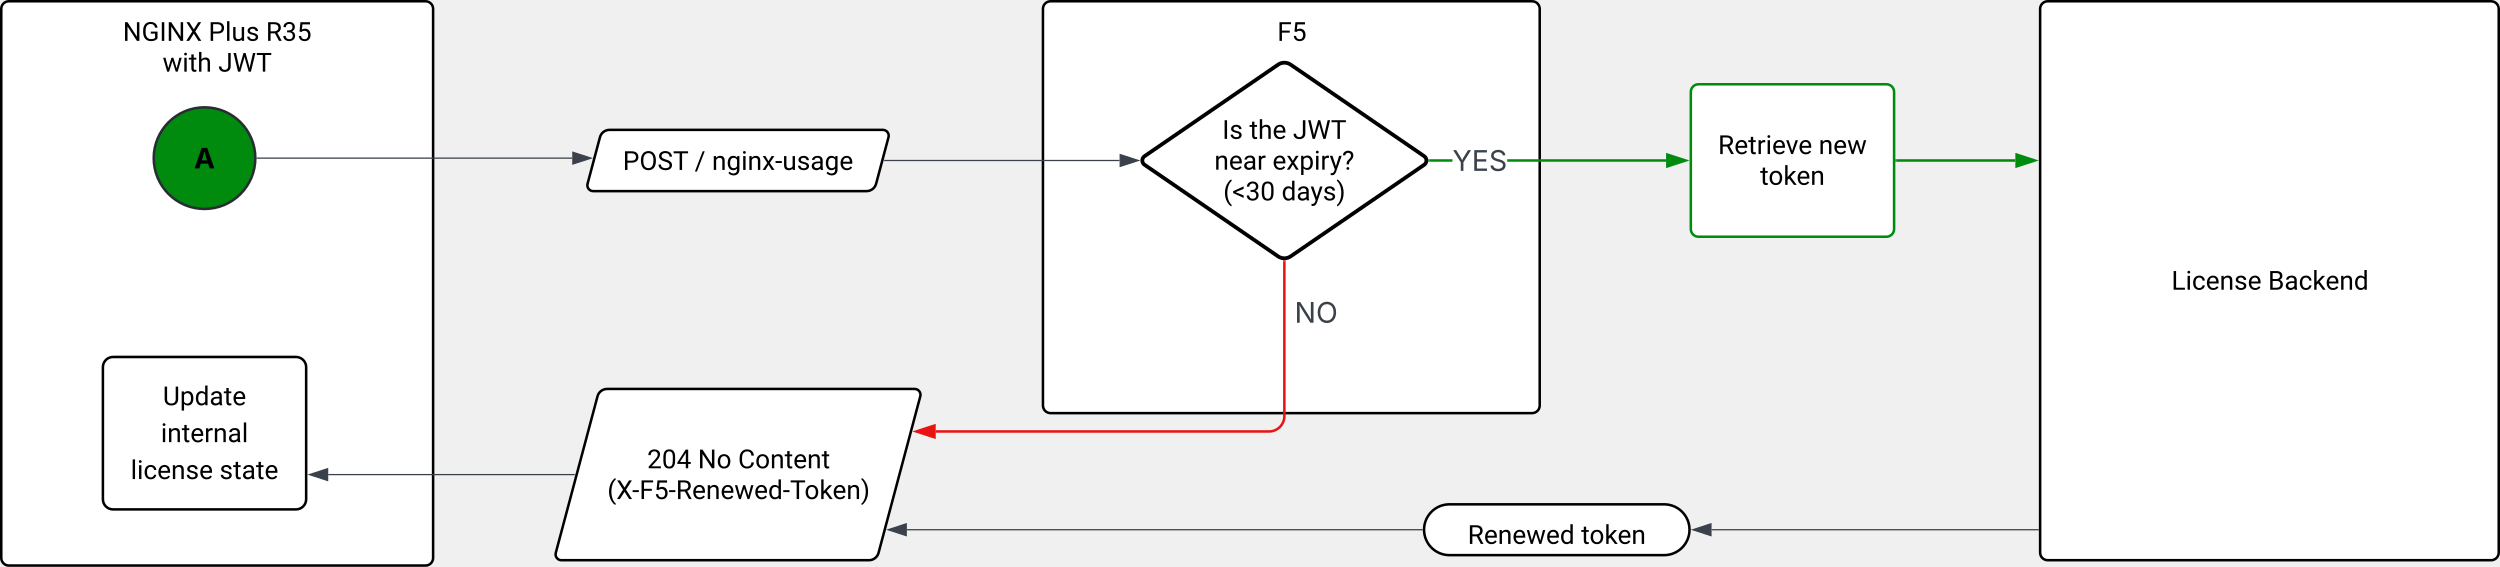
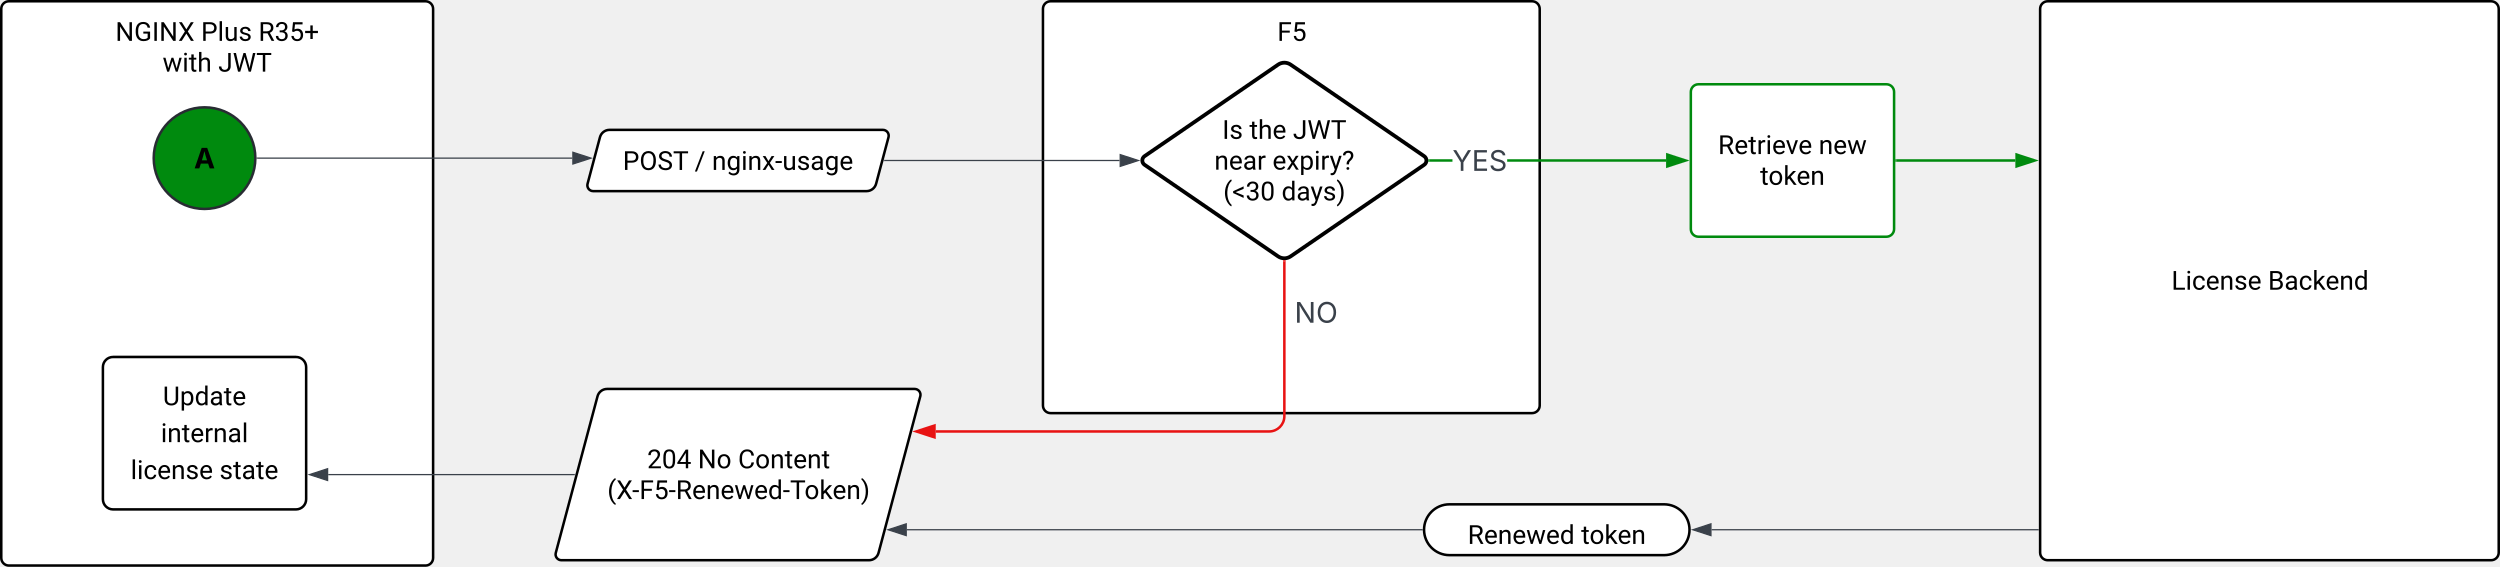
<svg xmlns="http://www.w3.org/2000/svg" xmlns:ns1="lucid" xmlns:xlink="http://www.w3.org/1999/xlink" viewBox="0 0 1967.97 446.19">
  <g transform="translate(-179 -819)" ns1:page-tab-id="0_0">
    <path d="M180 826a6 6 0 0 1 6-6h327.94a6 6 0 0 1 6 6v432.2a6 6 0 0 1-6 6H186a6 6 0 0 1-6-6z" stroke="#000" stroke-width="2" fill="#fff" />
-     <use xlink:href="#a" transform="matrix(1,0,0,1,192,832) translate(83.71908 19.17318)" />
-     <use xlink:href="#b" transform="matrix(1,0,0,1,192,832) translate(151.1279 19.17318)" />
-     <use xlink:href="#c" transform="matrix(1,0,0,1,192,832) translate(196.3464 19.17318)" />
+     <use xlink:href="#a" transform="matrix(1,0,0,1,192,832) translate(77.86117 19.17318)" />
+     <use xlink:href="#b" transform="matrix(1,0,0,1,192,832) translate(145.27 19.17318)" />
+     <use xlink:href="#c" transform="matrix(1,0,0,1,192,832) translate(190.4884 19.17318)" />
    <use xlink:href="#d" transform="matrix(1,0,0,1,192,832) translate(114.9966 43.39193)" />
    <use xlink:href="#e" transform="matrix(1,0,0,1,192,832) translate(158.7922 43.39193)" />
    <path d="M1000 826a6 6 0 0 1 6-6h379.04a6 6 0 0 1 6 6v312.2a6 6 0 0 1-6 6H1006a6 6 0 0 1-6-6z" stroke="#000" stroke-width="2" fill="#fff" />
    <use xlink:href="#f" transform="matrix(1,0,0,1,1012,832) translate(172.486 19.17318)" />
    <path d="M1185.1 869.88a8.75 8.75 0 0 1 9.88 0l105.1 72.06a4.12 4.12 0 0 1 0 6.8l-105.1 72.06a8.75 8.75 0 0 1-9.9 0L1080 948.73a4.12 4.12 0 0 1 0-6.8z" stroke="#000" stroke-width="3" fill="#fff" />
    <use xlink:href="#g" transform="matrix(1,0,0,1,1080.05,871.4833) translate(61.09831 56.84505)" />
    <use xlink:href="#h" transform="matrix(1,0,0,1,1080.05,871.4833) translate(82.49154 56.84505)" />
    <use xlink:href="#i" transform="matrix(1,0,0,1,1080.05,871.4833) translate(116.6904 56.84505)" />
    <use xlink:href="#j" transform="matrix(1,0,0,1,1080.05,871.4833) translate(54.89225 81.0638)" />
    <use xlink:href="#k" transform="matrix(1,0,0,1,1080.05,871.4833) translate(100.5951 81.0638)" />
    <use xlink:href="#l" transform="matrix(1,0,0,1,1080.05,871.4833) translate(61.87028 105.2826)" />
    <use xlink:href="#m" transform="matrix(1,0,0,1,1080.05,871.4833) translate(107.7648 105.2826)" />
    <path d="M1510 891.34a6 6 0 0 1 6-6h148a6 6 0 0 1 6 6v108a6 6 0 0 1-6 6h-148a6 6 0 0 1-6-6z" stroke="#008a0e" stroke-width="2" fill="#fff" />
    <use xlink:href="#n" transform="matrix(1,0,0,1,1515,890.3377) translate(16.46126 49.95443)" />
    <use xlink:href="#o" transform="matrix(1,0,0,1,1515,890.3377) translate(95.65658 49.95443)" />
    <use xlink:href="#p" transform="matrix(1,0,0,1,1515,890.3377) translate(49.51986 74.17318)" />
    <path d="M1784.96 826a6 6 0 0 1 6-6h349a6 6 0 0 1 6 6v428a6 6 0 0 1-6 6h-349a6 6 0 0 1-6-6z" stroke="#000" stroke-width="2" fill="#fff" />
    <use xlink:href="#q" transform="matrix(1,0,0,1,1796.958,832) translate(91.38395 215.0638)" />
    <use xlink:href="#r" transform="matrix(1,0,0,1,1796.958,832) translate(167.4106 215.0638)" />
    <path d="M1488.96 1216c11.04 0 20 8.94 20 20 0 11.03-8.96 20-20 20H1320c-11.05 0-20-8.97-20-20 0-11.06 8.95-20 20-20z" stroke="#000" stroke-width="2" fill="#fff" />
    <use xlink:href="#s" transform="matrix(1,0,0,1,1312,1227.986) translate(22.38167 19.17318)" />
    <use xlink:href="#t" transform="matrix(1,0,0,1,1312,1227.986) translate(111.658 19.17318)" />
    <path d="M651.28 927.03a7.8 7.8 0 0 1 7.55-5.8h215.14a4.6 4.6 0 0 1 4.45 5.8l-9.76 36.62a7.8 7.8 0 0 1-7.55 5.8H645.98a4.6 4.6 0 0 1-4.46-5.8z" stroke="#000" stroke-width="2" fill="#fff" />
    <use xlink:href="#u" transform="matrix(1,0,0,1,651.9683,933.2283) translate(17.31087 19.5638)" />
    <use xlink:href="#v" transform="matrix(1,0,0,1,651.9683,933.2283) translate(73.86165 19.5638)" />
    <use xlink:href="#w" transform="matrix(1,0,0,1,651.9683,933.2283) translate(87.49479 19.5638)" />
    <path d="M649.36 1130.98a7.8 7.8 0 0 1 7.54-5.8H899a4.6 4.6 0 0 1 4.44 5.8l-32.86 123.22a7.8 7.8 0 0 1-7.55 5.8H620.95a4.6 4.6 0 0 1-4.45-5.8z" stroke="#000" stroke-width="2" fill="#fff" />
    <use xlink:href="#x" transform="matrix(1,0,0,1,626.9518,1137.181) translate(61.4694 50.45443)" />
    <use xlink:href="#y" transform="matrix(1,0,0,1,626.9518,1137.181) translate(101.4001 50.45443)" />
    <use xlink:href="#z" transform="matrix(1,0,0,1,626.9518,1137.181) translate(133.0358 50.45443)" />
    <use xlink:href="#A" transform="matrix(1,0,0,1,626.9518,1137.181) translate(30.11117 74.67318)" />
    <path d="M875.07 945.34h185.25" stroke="#3a414a" fill="none" />
    <path d="M875.1 945.8h-.65l.25-.94h.4z" stroke="#3a414a" stroke-width=".05" fill="#3a414a" />
    <path d="M1075.1 945.34l-14.28 4.63v-9.27z" stroke="#3a414a" fill="#3a414a" />
    <path d="M1322.32 946.3h-17.96v-1.94h17.96zm168.18 0h-125.05v-1.94h125.05z" stroke="#008a0e" stroke-width=".05" fill="#008a0e" />
    <path d="M1304.4 946.3h-1.13l.1-.96-.1-.98h1.12z" fill="#008a0e" />
    <path stroke="#008a0e" stroke-width=".05" fill="#008a0e" />
    <path d="M1505.76 945.34l-14.26 4.63v-9.27z" fill="#008a0e" />
    <path d="M1508.92 945.34l-18.4 5.98v-11.96zm-16.45 3.3l10.14-3.3-10.13-3.3z" stroke="#008a0e" stroke-width=".05" fill="#008a0e" />
    <use xlink:href="#B" transform="matrix(1,0,0,1,1322.323,931.7593) translate(0.005 21.74306)" />
    <path d="M1672 945.34h93.46" stroke="#008a0e" stroke-width="2" fill="none" />
    <path d="M1672.03 946.3H1671v-1.94h1.03z" stroke="#008a0e" stroke-width=".05" fill="#008a0e" />
    <path d="M1780.72 945.34l-14.26 4.63v-9.27z" stroke="#008a0e" stroke-width="2" fill="#008a0e" />
    <path d="M1783.46 1236h-257.12" stroke="#3a414a" fill="none" />
    <path d="M1783.96 1236.46h-.5v-.95h.5z" stroke="#3a414a" stroke-width=".05" fill="#3a414a" />
    <path d="M1511.58 1236l14.26-4.65v9.27z" stroke="#3a414a" fill="#3a414a" />
    <path d="M1298.5 1236H892.86" stroke="#3a414a" fill="none" />
    <path d="M1299 1235.94l.02.52h-.53v-.95h.55z" stroke="#3a414a" stroke-width=".05" fill="#3a414a" />
    <path d="M878.1 1236l14.26-4.65v9.27z" stroke="#3a414a" fill="#3a414a" />
    <path d="M1190.03 1024.84v121.8a12 12 0 0 1-12 12H915.6" stroke="#e81313" stroke-width="2" fill="none" />
    <path d="M1190.03 1023.84l.98-.06v1.08h-1.94v-1.08z" stroke="#e81313" stroke-width=".05" fill="#e81313" />
    <path d="M900.34 1158.63l14.26-4.64v9.27z" stroke="#e81313" stroke-width="2" fill="#e81313" />
    <g>
      <use xlink:href="#C" transform="matrix(1,0,0,1,1198.033,1051.321) translate(0.005 21.74306)" />
    </g>
    <path d="M631.4 1192.6H437.37" stroke="#3a414a" fill="none" />
    <path d="M631.77 1193.07h-.4v-.95h.65z" stroke="#3a414a" stroke-width=".05" fill="#3a414a" />
    <path d="M422.62 1192.6l14.26-4.64v9.27z" stroke="#3a414a" fill="#3a414a" />
    <path d="M381.5 943.48H629.47" stroke="#3a414a" fill="none" />
    <path d="M381.5 943.95h-.53l.03-.46-.02-.5h.53z" stroke="#3a414a" stroke-width=".05" fill="#3a414a" />
    <path d="M644.24 943.48l-14.27 4.63v-9.26z" stroke="#3a414a" fill="#3a414a" />
    <path d="M260 1108a8 8 0 0 1 8-8h144a8 8 0 0 1 8 8v104a8 8 0 0 1-8 8H268a8 8 0 0 1-8-8z" stroke="#000" stroke-width="2" fill="#fff" />
    <g>
      <use xlink:href="#D" transform="matrix(1,0,0,1,272,1112) translate(35.20378 26.0013)" />
      <use xlink:href="#E" transform="matrix(1,0,0,1,272,1112) translate(33.61442 55.0638)" />
      <use xlink:href="#F" transform="matrix(1,0,0,1,272,1112) translate(9.864909 84.1263)" />
      <use xlink:href="#G" transform="matrix(1,0,0,1,272,1112) translate(79.78646 84.1263)" />
    </g>
    <path d="M380 943.48c0 22.1-17.9 40-40 40s-40-17.9-40-40 17.9-40 40-40 40 17.9 40 40z" stroke="#282c33" stroke-width="2" fill="#008a0e" />
    <g>
      <use xlink:href="#H" transform="matrix(1,0,0,1,305,908.4785) translate(26.70464 43.08377)" />
    </g>
    <defs>
      <path d="M1288 0h-193L362-1122V0H169v-1456h193l735 1127v-1127h191V0" id="I" />
      <path d="M730-137c145 0 253-29 323-105v-327H716v-156h528v534C1148-51 964 20 729 20c-394 0-598-279-607-678v-127c-5-410 194-690 585-691 310-1 499 171 537 447h-192c-36-193-151-289-344-289-285 0-393 220-393 528v119c-5 296 140 534 415 534" id="J" />
      <path d="M375 0H183v-1456h192V0" id="K" />
      <path d="M644-898l349-558h226L759-734 1230 0h-228L644-568 284 0H57l472-734-461-722h225" id="L" />
      <g id="a">
        <use transform="matrix(0.01009115,0,0,0.01009115,0,0)" xlink:href="#I" />
        <use transform="matrix(0.01009115,0,0,0.01009115,14.73307,0)" xlink:href="#J" />
        <use transform="matrix(0.01009115,0,0,0.01009115,28.81022,0)" xlink:href="#K" />
        <use transform="matrix(0.01009115,0,0,0.01009115,34.43099,0)" xlink:href="#I" />
        <use transform="matrix(0.01009115,0,0,0.01009115,49.33561,0)" xlink:href="#L" />
      </g>
      <path d="M1216-1011c-1 297-202 441-512 441H361V0H169v-1456h537c297-6 510 164 510 445zm-192 2c1-178-126-288-307-289H361v571h345c196 1 318-92 318-282" id="M" />
      <path d="M341 0H156v-1536h185V0" id="N" />
      <path d="M491 20c-241-1-355-148-355-398v-704h185v699c0 164 67 246 200 246 141 0 235-53 282-158v-787h185V0H812l-4-107C736-22 630 20 491 20" id="O" />
      <path d="M538-131c121 0 232-49 232-156 0-50-20-88-56-117-73-60-334-92-420-143-92-55-162-110-162-238 0-190 192-317 400-317 223 0 414 129 413 338H759c0-108-110-186-227-186-119 0-215 53-215 159 0 45 18 78 53 101 76 52 331 90 416 139 98 57 169 115 169 251C955-92 760 20 538 20c-176 0-314-68-386-174-38-55-57-115-57-179h185c6 129 116 202 258 202" id="P" />
      <g id="b">
        <use transform="matrix(0.01009115,0,0,0.01009115,0,0)" xlink:href="#M" />
        <use transform="matrix(0.01009115,0,0,0.01009115,13.03776,0)" xlink:href="#N" />
        <use transform="matrix(0.01009115,0,0,0.01009115,18.05306,0)" xlink:href="#O" />
        <use transform="matrix(0.01009115,0,0,0.01009115,29.44596,0)" xlink:href="#P" />
      </g>
      <path d="M1161-1018c0 201-122 330-278 388l342 618V0h-206L703-589H361V0H168v-1456h482c310-2 511 139 511 438zm-193 0c0-187-120-280-313-280H361v552h295c179 3 313-101 312-272" id="Q" />
      <path d="M832-402c-1-179-119-264-303-265H390v-151h139c164 0 281-91 281-250 0-171-85-256-255-256-154 0-265 99-263 250H107c-4-235 205-402 448-402 266 0 444 150 440 412-2 148-109 272-229 317 147 45 249 158 251 341 3 262-197 426-461 426C299 20 91-135 94-384h186c-2 156 116 253 276 253 176 0 277-96 276-271" id="R" />
      <path d="M884-462c0-185-111-323-291-323-113 0-183 39-239 93l-148-38 74-726h746v171H437l-44 397c71-42 152-63 243-63 273-2 433 205 433 487 0 293-170 484-461 484-260 0-436-159-454-403h175c20 156 111 252 279 252 182 0 276-140 276-331" id="S" />
+       <path d="M670-781h406v175H670v460H484v-460H78v-175h406v-425h186v425" id="T" />
      <g id="c">
        <use transform="matrix(0.01009115,0,0,0.01009115,0,0)" xlink:href="#Q" />
        <use transform="matrix(0.01009115,0,0,0.01009115,12.72493,0)" xlink:href="#R" />
        <use transform="matrix(0.01009115,0,0,0.01009115,24.32975,0)" xlink:href="#S" />
-       </g>
-       <path d="M1098-255l208-827h185L1176 0h-150L763-820 507 0H357L43-1082h184l213 810 252-810h149" id="T" />
-       <path d="M341 0H156v-1082h185V0zm-91-1264c-68 0-108-42-109-105 0-62 41-107 109-107s110 44 110 107-42 105-110 105" id="U" />
-       <path d="M456 20C285 20 205-92 206-268v-671H9v-143h197v-262h185v262h202v143H391v671c-9 125 92 149 207 118V0c-49 13-96 20-142 20" id="V" />
-       <path d="M589-945c-131 0-219 81-264 174V0H140v-1536h185v585c82-101 189-151 320-151 229 0 346 129 346 387V0H806v-716c-2-153-65-229-217-229" id="W" />
+         <use transform="matrix(0.01009115,0,0,0.01009115,35.93457,0)" xlink:href="#T" />
+       </g>
+       <path d="M1098-255l208-827h185L1176 0h-150L763-820 507 0H357L43-1082h184l213 810 252-810h149" id="U" />
+       <path d="M341 0H156v-1082h185V0zm-91-1264c-68 0-108-42-109-105 0-62 41-107 109-107s110 44 110 107-42 105-110 105" id="V" />
+       <path d="M456 20C285 20 205-92 206-268v-671H9v-143h197v-262h185v262h202v143H391v671c-9 125 92 149 207 118V0c-49 13-96 20-142 20" id="W" />
+       <path d="M589-945c-131 0-219 81-264 174V0H140v-1536h185v585c82-101 189-151 320-151 229 0 346 129 346 387V0H806v-716c-2-153-65-229-217-229" id="X" />
      <g id="d">
-         <use transform="matrix(0.01009115,0,0,0.01009115,0,0)" xlink:href="#T" />
-         <use transform="matrix(0.01009115,0,0,0.01009115,15.53027,0)" xlink:href="#U" />
-         <use transform="matrix(0.01009115,0,0,0.01009115,20.54557,0)" xlink:href="#V" />
-         <use transform="matrix(0.01009115,0,0,0.01009115,27.29655,0)" xlink:href="#W" />
-       </g>
-       <path d="M512-137c164 0 267-115 267-285v-1034h193v1031c4 276-186 445-460 445C234 20 52-130 53-402h192c0 167 97 265 267 265" id="X" />
-       <path d="M483-459l28 192 41-173 288-1016h162l281 1016 40 176 31-196 226-996h193L1420 0h-175L945-1061l-23-111-23 111L588 0H413L61-1456h192" id="Y" />
-       <path d="M1175-1298H707V0H516v-1298H49v-158h1126v158" id="Z" />
+         <use transform="matrix(0.01009115,0,0,0.01009115,0,0)" xlink:href="#U" />
+         <use transform="matrix(0.01009115,0,0,0.01009115,15.53027,0)" xlink:href="#V" />
+         <use transform="matrix(0.01009115,0,0,0.01009115,20.54557,0)" xlink:href="#W" />
+         <use transform="matrix(0.01009115,0,0,0.01009115,27.29655,0)" xlink:href="#X" />
+       </g>
+       <path d="M512-137c164 0 267-115 267-285v-1034h193v1031c4 276-186 445-460 445C234 20 52-130 53-402h192c0 167 97 265 267 265" id="Y" />
+       <path d="M483-459l28 192 41-173 288-1016h162l281 1016 40 176 31-196 226-996h193L1420 0h-175L945-1061l-23-111-23 111L588 0H413L61-1456h192" id="Z" />
+       <path d="M1175-1298H707V0H516v-1298H49v-158h1126v158" id="aa" />
      <g id="e">
-         <use transform="matrix(0.01009115,0,0,0.01009115,0,0)" xlink:href="#X" />
-         <use transform="matrix(0.01009115,0,0,0.01009115,11.40299,0)" xlink:href="#Y" />
-         <use transform="matrix(0.01009115,0,0,0.01009115,29.87988,0)" xlink:href="#Z" />
-       </g>
-       <path d="M972-643H361V0H169v-1456h902v158H361v498h611v157" id="aa" />
+         <use transform="matrix(0.01009115,0,0,0.01009115,0,0)" xlink:href="#Y" />
+         <use transform="matrix(0.01009115,0,0,0.01009115,11.40299,0)" xlink:href="#Z" />
+         <use transform="matrix(0.01009115,0,0,0.01009115,29.87988,0)" xlink:href="#aa" />
+       </g>
+       <path d="M972-643H361V0H169v-1456h902v158H361v498h611v157" id="ab" />
      <g id="f">
-         <use transform="matrix(0.01009115,0,0,0.01009115,0,0)" xlink:href="#aa" />
+         <use transform="matrix(0.01009115,0,0,0.01009115,0,0)" xlink:href="#ab" />
        <use transform="matrix(0.01009115,0,0,0.01009115,11.42318,0)" xlink:href="#S" />
      </g>
      <g id="g">
        <use transform="matrix(0.01009115,0,0,0.01009115,0,0)" xlink:href="#K" />
        <use transform="matrix(0.01009115,0,0,0.01009115,5.620768,0)" xlink:href="#P" />
      </g>
-       <path d="M599-131c141 0 220-65 285-146l113 88C906-50 770 20 589 20 281 21 93-214 93-545c0-223 93-397 233-485 74-48 154-72 240-72 300 2 449 218 445 537v77H278c0 197 129 357 321 357zm227-509c-3-180-88-310-260-310-170 0-264 140-282 310h542" id="ab" />
+       <path d="M599-131c141 0 220-65 285-146l113 88C906-50 770 20 589 20 281 21 93-214 93-545c0-223 93-397 233-485 74-48 154-72 240-72 300 2 449 218 445 537v77H278c0 197 129 357 321 357zm227-509c-3-180-88-310-260-310-170 0-264 140-282 310h542" id="ac" />
      <g id="h">
-         <use transform="matrix(0.01009115,0,0,0.01009115,0,0)" xlink:href="#V" />
-         <use transform="matrix(0.01009115,0,0,0.01009115,6.750977,0)" xlink:href="#W" />
-         <use transform="matrix(0.01009115,0,0,0.01009115,18.13379,0)" xlink:href="#ab" />
+         <use transform="matrix(0.01009115,0,0,0.01009115,0,0)" xlink:href="#W" />
+         <use transform="matrix(0.01009115,0,0,0.01009115,6.750977,0)" xlink:href="#X" />
+         <use transform="matrix(0.01009115,0,0,0.01009115,18.13379,0)" xlink:href="#ac" />
      </g>
      <g id="i">
-         <use transform="matrix(0.01009115,0,0,0.01009115,0,0)" xlink:href="#X" />
-         <use transform="matrix(0.01009115,0,0,0.01009115,11.40299,0)" xlink:href="#Y" />
-         <use transform="matrix(0.01009115,0,0,0.01009115,29.87988,0)" xlink:href="#Z" />
-       </g>
-       <path d="M589-945c-131 0-219 81-264 174V0H140v-1082h175l6 136c83-104 191-156 324-156 229 0 346 129 346 387V0H806v-716c-2-153-65-229-217-229" id="ac" />
-       <path d="M561-1102c238-4 403 126 403 351v498c0 99 13 178 38 237V0H808c-11-21-19-59-26-114C696-25 593 20 474 20c-199 0-368-130-365-320 4-251 214-359 490-356h180v-85c-1-135-86-212-229-212-115 0-232 67-233 171H131c20-205 206-316 430-320zM294-326c0 117 90 185 207 185 122 0 239-75 278-162v-222H634c-227 0-340 66-340 199" id="ad" />
-       <path d="M663-916c-163-27-288 18-338 148V0H140v-1082h180l3 125c61-97 147-145 258-145 36 0 63 5 82 14v172" id="ae" />
+         <use transform="matrix(0.01009115,0,0,0.01009115,0,0)" xlink:href="#Y" />
+         <use transform="matrix(0.01009115,0,0,0.01009115,11.40299,0)" xlink:href="#Z" />
+         <use transform="matrix(0.01009115,0,0,0.01009115,29.87988,0)" xlink:href="#aa" />
+       </g>
+       <path d="M589-945c-131 0-219 81-264 174V0H140v-1082h175l6 136c83-104 191-156 324-156 229 0 346 129 346 387V0H806v-716c-2-153-65-229-217-229" id="ad" />
+       <path d="M561-1102c238-4 403 126 403 351v498c0 99 13 178 38 237V0H808c-11-21-19-59-26-114C696-25 593 20 474 20c-199 0-368-130-365-320 4-251 214-359 490-356h180v-85c-1-135-86-212-229-212-115 0-232 67-233 171H131c20-205 206-316 430-320zM294-326c0 117 90 185 207 185 122 0 239-75 278-162v-222H634c-227 0-340 66-340 199" id="ae" />
+       <path d="M663-916c-163-27-288 18-338 148V0H140v-1082h180l3 125c61-97 147-145 258-145 36 0 63 5 82 14v172" id="af" />
      <g id="j">
+         <use transform="matrix(0.01009115,0,0,0.01009115,0,0)" xlink:href="#ad" />
+         <use transform="matrix(0.01009115,0,0,0.01009115,11.40299,0)" xlink:href="#ac" />
+         <use transform="matrix(0.01009115,0,0,0.01009115,22.35189,0)" xlink:href="#ae" />
+         <use transform="matrix(0.01009115,0,0,0.01009115,33.59342,0)" xlink:href="#af" />
+       </g>
+       <path d="M503-687l240-395h216L605-547 970 0H756L506-405 256 0H41l365-547-354-535h214" id="ag" />
+       <path d="M632-1102c291 0 422 251 422 573 0 297-141 548-419 549-131 0-235-42-310-125v521H140v-1498h169l9 120c75-93 180-140 314-140zm-53 971c207 0 290-180 290-419 0-218-92-395-292-395-112 0-196 50-252 149v517c55 99 140 148 254 148" id="ah" />
+       <path d="M494-271l252-811h198L509 167C425 381 299 474 84 421V271c167 16 242-37 283-173l41-110L22-1082h202" id="ai" />
+       <path d="M486-1476c244 0 401 141 400 380 0 117-54 232-162 345L615-643c-49 54-73 132-73 233H357c6-184 32-232 129-341 78-87 215-190 215-339 0-139-76-224-215-224-128 0-227 74-226 199H75c0-220 182-361 411-361zM458 11c-68 0-108-41-109-104 0-63 41-106 109-106s110 43 110 106S526 11 458 11" id="aj" />
+       <g id="k">
        <use transform="matrix(0.01009115,0,0,0.01009115,0,0)" xlink:href="#ac" />
-         <use transform="matrix(0.01009115,0,0,0.01009115,11.40299,0)" xlink:href="#ab" />
-         <use transform="matrix(0.01009115,0,0,0.01009115,22.35189,0)" xlink:href="#ad" />
-         <use transform="matrix(0.01009115,0,0,0.01009115,33.59342,0)" xlink:href="#ae" />
-       </g>
-       <path d="M503-687l240-395h216L605-547 970 0H756L506-405 256 0H41l365-547-354-535h214" id="af" />
-       <path d="M632-1102c291 0 422 251 422 573 0 297-141 548-419 549-131 0-235-42-310-125v521H140v-1498h169l9 120c75-93 180-140 314-140zm-53 971c207 0 290-180 290-419 0-218-92-395-292-395-112 0-196 50-252 149v517c55 99 140 148 254 148" id="ag" />
-       <path d="M494-271l252-811h198L509 167C425 381 299 474 84 421V271c167 16 242-37 283-173l41-110L22-1082h202" id="ah" />
-       <path d="M486-1476c244 0 401 141 400 380 0 117-54 232-162 345L615-643c-49 54-73 132-73 233H357c6-184 32-232 129-341 78-87 215-190 215-339 0-139-76-224-215-224-128 0-227 74-226 199H75c0-220 182-361 411-361zM458 11c-68 0-108-41-109-104 0-63 41-106 109-106s110 43 110 106S526 11 458 11" id="ai" />
-       <g id="k">
-         <use transform="matrix(0.01009115,0,0,0.01009115,0,0)" xlink:href="#ab" />
-         <use transform="matrix(0.01009115,0,0,0.01009115,10.94889,0)" xlink:href="#af" />
-         <use transform="matrix(0.01009115,0,0,0.01009115,21.19141,0)" xlink:href="#ag" />
-         <use transform="matrix(0.01009115,0,0,0.01009115,32.78613,0)" xlink:href="#U" />
-         <use transform="matrix(0.01009115,0,0,0.01009115,37.80143,0)" xlink:href="#ae" />
-         <use transform="matrix(0.01009115,0,0,0.01009115,44.97624,0)" xlink:href="#ah" />
-         <use transform="matrix(0.01009115,0,0,0.01009115,54.75456,0)" xlink:href="#ai" />
-       </g>
-       <path d="M319-664C304-226 428 158 661 357l-38 113c-89-49-172-133-254-248C142-97 71-578 194-1025c67-244 240-513 429-618l38 122c-201 153-330 502-342 857" id="aj" />
-       <path d="M264-644l626 253v196L72-574v-146l818-378v196" id="ak" />
-       <path d="M574-1476c351 0 454 237 460 615v240c0 217-37 378-111 483S733 20 576 20c-346 0-454-246-461-616v-247c0-214 37-373 111-477s190-156 348-156zm275 905c0-337 59-752-275-753-95 0-160 38-207 107-80 118-66 409-67 625 0 157 22 273 68 348s115 113 208 113c91 0 160-35 204-106s69-182 69-334" id="al" />
+         <use transform="matrix(0.01009115,0,0,0.01009115,10.94889,0)" xlink:href="#ag" />
+         <use transform="matrix(0.01009115,0,0,0.01009115,21.19141,0)" xlink:href="#ah" />
+         <use transform="matrix(0.01009115,0,0,0.01009115,32.78613,0)" xlink:href="#V" />
+         <use transform="matrix(0.01009115,0,0,0.01009115,37.80143,0)" xlink:href="#af" />
+         <use transform="matrix(0.01009115,0,0,0.01009115,44.97624,0)" xlink:href="#ai" />
+         <use transform="matrix(0.01009115,0,0,0.01009115,54.75456,0)" xlink:href="#aj" />
+       </g>
+       <path d="M319-664C304-226 428 158 661 357l-38 113c-89-49-172-133-254-248C142-97 71-578 194-1025c67-244 240-513 429-618l38 122c-201 153-330 502-342 857" id="ak" />
+       <path d="M264-644l626 253v196L72-574v-146l818-378v196" id="al" />
+       <path d="M574-1476c351 0 454 237 460 615v240c0 217-37 378-111 483S733 20 576 20c-346 0-454-246-461-616v-247c0-214 37-373 111-477s190-156 348-156zm275 905c0-337 59-752-275-753-95 0-160 38-207 107-80 118-66 409-67 625 0 157 22 273 68 348s115 113 208 113c91 0 160-35 204-106s69-182 69-334" id="am" />
      <g id="l">
-         <use transform="matrix(0.01009115,0,0,0.01009115,0,0)" xlink:href="#aj" />
-         <use transform="matrix(0.01009115,0,0,0.01009115,7.063802,0)" xlink:href="#ak" />
+         <use transform="matrix(0.01009115,0,0,0.01009115,0,0)" xlink:href="#ak" />
+         <use transform="matrix(0.01009115,0,0,0.01009115,7.063802,0)" xlink:href="#al" />
        <use transform="matrix(0.01009115,0,0,0.01009115,17.56868,0)" xlink:href="#R" />
-         <use transform="matrix(0.01009115,0,0,0.01009115,29.1735,0)" xlink:href="#al" />
-       </g>
-       <path d="M520 20C244 20 95-247 95-550c0-298 151-550 427-552 127 0 227 43 301 130v-564h185V0H838l-9-116C755-25 652 20 520 20zm48-965c-210 0-288 177-288 416 0 218 87 392 286 392 117 0 203-53 257-158v-497c-55-102-140-153-255-153" id="am" />
-       <path d="M38 357C331 141 457-487 337-984c-53-219-157-429-299-546l39-113c190 106 362 378 431 621 75 268 76 597 0 868C440 88 266 365 77 470" id="an" />
+         <use transform="matrix(0.01009115,0,0,0.01009115,29.1735,0)" xlink:href="#am" />
+       </g>
+       <path d="M520 20C244 20 95-247 95-550c0-298 151-550 427-552 127 0 227 43 301 130v-564h185V0H838l-9-116C755-25 652 20 520 20zm48-965c-210 0-288 177-288 416 0 218 87 392 286 392 117 0 203-53 257-158v-497c-55-102-140-153-255-153" id="an" />
+       <path d="M38 357C331 141 457-487 337-984c-53-219-157-429-299-546l39-113c190 106 362 378 431 621 75 268 76 597 0 868C440 88 266 365 77 470" id="ao" />
      <g id="m">
-         <use transform="matrix(0.01009115,0,0,0.01009115,0,0)" xlink:href="#am" />
-         <use transform="matrix(0.01009115,0,0,0.01009115,11.65527,0)" xlink:href="#ad" />
-         <use transform="matrix(0.01009115,0,0,0.01009115,22.74544,0)" xlink:href="#ah" />
+         <use transform="matrix(0.01009115,0,0,0.01009115,0,0)" xlink:href="#an" />
+         <use transform="matrix(0.01009115,0,0,0.01009115,11.65527,0)" xlink:href="#ae" />
+         <use transform="matrix(0.01009115,0,0,0.01009115,22.74544,0)" xlink:href="#ai" />
        <use transform="matrix(0.01009115,0,0,0.01009115,32.52376,0)" xlink:href="#P" />
-         <use transform="matrix(0.01009115,0,0,0.01009115,43.18001,0)" xlink:href="#an" />
-       </g>
-       <path d="M497-251l268-831h189L566 0H425L33-1082h189" id="ao" />
+         <use transform="matrix(0.01009115,0,0,0.01009115,43.18001,0)" xlink:href="#ao" />
+       </g>
+       <path d="M497-251l268-831h189L566 0H425L33-1082h189" id="ap" />
      <g id="n">
        <use transform="matrix(0.01009115,0,0,0.01009115,0,0)" xlink:href="#Q" />
-         <use transform="matrix(0.01009115,0,0,0.01009115,12.72493,0)" xlink:href="#ab" />
-         <use transform="matrix(0.01009115,0,0,0.01009115,23.67383,0)" xlink:href="#V" />
-         <use transform="matrix(0.01009115,0,0,0.01009115,30.4248,0)" xlink:href="#ae" />
-         <use transform="matrix(0.01009115,0,0,0.01009115,37.41797,0)" xlink:href="#U" />
-         <use transform="matrix(0.01009115,0,0,0.01009115,42.43327,0)" xlink:href="#ab" />
-         <use transform="matrix(0.01009115,0,0,0.01009115,53.25098,0)" xlink:href="#ao" />
-         <use transform="matrix(0.01009115,0,0,0.01009115,63.13021,0)" xlink:href="#ab" />
+         <use transform="matrix(0.01009115,0,0,0.01009115,12.72493,0)" xlink:href="#ac" />
+         <use transform="matrix(0.01009115,0,0,0.01009115,23.67383,0)" xlink:href="#W" />
+         <use transform="matrix(0.01009115,0,0,0.01009115,30.4248,0)" xlink:href="#af" />
+         <use transform="matrix(0.01009115,0,0,0.01009115,37.41797,0)" xlink:href="#V" />
+         <use transform="matrix(0.01009115,0,0,0.01009115,42.43327,0)" xlink:href="#ac" />
+         <use transform="matrix(0.01009115,0,0,0.01009115,53.25098,0)" xlink:href="#ap" />
+         <use transform="matrix(0.01009115,0,0,0.01009115,63.13021,0)" xlink:href="#ac" />
      </g>
      <g id="o">
-         <use transform="matrix(0.01009115,0,0,0.01009115,0,0)" xlink:href="#ac" />
-         <use transform="matrix(0.01009115,0,0,0.01009115,11.40299,0)" xlink:href="#ab" />
-         <use transform="matrix(0.01009115,0,0,0.01009115,22.35189,0)" xlink:href="#T" />
-       </g>
-       <path d="M584 20C278 26 81-227 91-551c10-320 175-545 491-551 308-5 503 247 494 573-9 322-175 543-492 549zm-2-970c-208 0-305 185-305 421 0 216 106 398 307 398 211 0 307-186 307-420 0-214-109-399-309-399" id="ap" />
-       <path d="M442-501L326-380V0H141v-1536h185v929c135-169 291-317 436-475h225L566-630 1036 0H819" id="aq" />
+         <use transform="matrix(0.01009115,0,0,0.01009115,0,0)" xlink:href="#ad" />
+         <use transform="matrix(0.01009115,0,0,0.01009115,11.40299,0)" xlink:href="#ac" />
+         <use transform="matrix(0.01009115,0,0,0.01009115,22.35189,0)" xlink:href="#U" />
+       </g>
+       <path d="M584 20C278 26 81-227 91-551c10-320 175-545 491-551 308-5 503 247 494 573-9 322-175 543-492 549zm-2-970c-208 0-305 185-305 421 0 216 106 398 307 398 211 0 307-186 307-420 0-214-109-399-309-399" id="aq" />
+       <path d="M442-501L326-380V0H141v-1536h185v929c135-169 291-317 436-475h225L566-630 1036 0H819" id="ar" />
      <g id="p">
-         <use transform="matrix(0.01009115,0,0,0.01009115,0,0)" xlink:href="#V" />
-         <use transform="matrix(0.01009115,0,0,0.01009115,6.549154,0)" xlink:href="#ap" />
-         <use transform="matrix(0.01009115,0,0,0.01009115,18.33561,0)" xlink:href="#aq" />
-         <use transform="matrix(0.01009115,0,0,0.01009115,28.6084,0)" xlink:href="#ab" />
-         <use transform="matrix(0.01009115,0,0,0.01009115,39.55729,0)" xlink:href="#ac" />
-       </g>
-       <path d="M362-157h690V0H169v-1456h193v1299" id="ar" />
-       <path d="M277-555c0 244 77 420 297 424 127 2 249-93 255-210h175C980-127 805 20 574 20 258 20 81-222 92-562c11-319 164-533 481-540 237-5 426 165 431 392H829c-7-133-115-242-256-240-209 4-296 166-296 395" id="as" />
+         <use transform="matrix(0.01009115,0,0,0.01009115,0,0)" xlink:href="#W" />
+         <use transform="matrix(0.01009115,0,0,0.01009115,6.549154,0)" xlink:href="#aq" />
+         <use transform="matrix(0.01009115,0,0,0.01009115,18.33561,0)" xlink:href="#ar" />
+         <use transform="matrix(0.01009115,0,0,0.01009115,28.6084,0)" xlink:href="#ac" />
+         <use transform="matrix(0.01009115,0,0,0.01009115,39.55729,0)" xlink:href="#ad" />
+       </g>
+       <path d="M362-157h690V0H169v-1456h193v1299" id="as" />
+       <path d="M277-555c0 244 77 420 297 424 127 2 249-93 255-210h175C980-127 805 20 574 20 258 20 81-222 92-562c11-319 164-533 481-540 237-5 426 165 431 392H829c-7-133-115-242-256-240-209 4-296 166-296 395" id="at" />
      <g id="q">
-         <use transform="matrix(0.01009115,0,0,0.01009115,0,0)" xlink:href="#ar" />
-         <use transform="matrix(0.01009115,0,0,0.01009115,11.12044,0)" xlink:href="#U" />
-         <use transform="matrix(0.01009115,0,0,0.01009115,16.13574,0)" xlink:href="#as" />
-         <use transform="matrix(0.01009115,0,0,0.01009115,26.95345,0)" xlink:href="#ab" />
-         <use transform="matrix(0.01009115,0,0,0.01009115,37.90234,0)" xlink:href="#ac" />
+         <use transform="matrix(0.01009115,0,0,0.01009115,0,0)" xlink:href="#as" />
+         <use transform="matrix(0.01009115,0,0,0.01009115,11.12044,0)" xlink:href="#V" />
+         <use transform="matrix(0.01009115,0,0,0.01009115,16.13574,0)" xlink:href="#at" />
+         <use transform="matrix(0.01009115,0,0,0.01009115,26.95345,0)" xlink:href="#ac" />
+         <use transform="matrix(0.01009115,0,0,0.01009115,37.90234,0)" xlink:href="#ad" />
        <use transform="matrix(0.01009115,0,0,0.01009115,49.30534,0)" xlink:href="#P" />
-         <use transform="matrix(0.01009115,0,0,0.01009115,59.96159,0)" xlink:href="#ab" />
-       </g>
-       <path d="M1160-420C1159-145 963 0 674 0H169v-1456h476c294-1 476 112 476 388 0 153-99 253-216 302 146 38 255 167 255 346zM678-157c171 2 289-95 289-261 0-175-95-263-286-263H361v524h317zm250-912c-2-172-104-229-283-229H361v463h290c157 3 278-84 277-234" id="at" />
+         <use transform="matrix(0.01009115,0,0,0.01009115,59.96159,0)" xlink:href="#ac" />
+       </g>
+       <path d="M1160-420C1159-145 963 0 674 0H169v-1456h476c294-1 476 112 476 388 0 153-99 253-216 302 146 38 255 167 255 346zM678-157c171 2 289-95 289-261 0-175-95-263-286-263H361v524h317zm250-912c-2-172-104-229-283-229H361v463h290c157 3 278-84 277-234" id="au" />
      <g id="r">
-         <use transform="matrix(0.01009115,0,0,0.01009115,0,0)" xlink:href="#at" />
-         <use transform="matrix(0.01009115,0,0,0.01009115,12.86621,0)" xlink:href="#ad" />
-         <use transform="matrix(0.01009115,0,0,0.01009115,24.10775,0)" xlink:href="#as" />
-         <use transform="matrix(0.01009115,0,0,0.01009115,34.92546,0)" xlink:href="#aq" />
-         <use transform="matrix(0.01009115,0,0,0.01009115,45.19824,0)" xlink:href="#ab" />
-         <use transform="matrix(0.01009115,0,0,0.01009115,56.14714,0)" xlink:href="#ac" />
-         <use transform="matrix(0.01009115,0,0,0.01009115,67.55013,0)" xlink:href="#am" />
+         <use transform="matrix(0.01009115,0,0,0.01009115,0,0)" xlink:href="#au" />
+         <use transform="matrix(0.01009115,0,0,0.01009115,12.86621,0)" xlink:href="#ae" />
+         <use transform="matrix(0.01009115,0,0,0.01009115,24.10775,0)" xlink:href="#at" />
+         <use transform="matrix(0.01009115,0,0,0.01009115,34.92546,0)" xlink:href="#ar" />
+         <use transform="matrix(0.01009115,0,0,0.01009115,45.19824,0)" xlink:href="#ac" />
+         <use transform="matrix(0.01009115,0,0,0.01009115,56.14714,0)" xlink:href="#ad" />
+         <use transform="matrix(0.01009115,0,0,0.01009115,67.55013,0)" xlink:href="#an" />
      </g>
      <g id="s">
        <use transform="matrix(0.01009115,0,0,0.01009115,0,0)" xlink:href="#Q" />
-         <use transform="matrix(0.01009115,0,0,0.01009115,12.72493,0)" xlink:href="#ab" />
-         <use transform="matrix(0.01009115,0,0,0.01009115,23.67383,0)" xlink:href="#ac" />
-         <use transform="matrix(0.01009115,0,0,0.01009115,35.07682,0)" xlink:href="#ab" />
-         <use transform="matrix(0.01009115,0,0,0.01009115,46.02572,0)" xlink:href="#T" />
-         <use transform="matrix(0.01009115,0,0,0.01009115,61.55599,0)" xlink:href="#ab" />
-         <use transform="matrix(0.01009115,0,0,0.01009115,72.50488,0)" xlink:href="#am" />
+         <use transform="matrix(0.01009115,0,0,0.01009115,12.72493,0)" xlink:href="#ac" />
+         <use transform="matrix(0.01009115,0,0,0.01009115,23.67383,0)" xlink:href="#ad" />
+         <use transform="matrix(0.01009115,0,0,0.01009115,35.07682,0)" xlink:href="#ac" />
+         <use transform="matrix(0.01009115,0,0,0.01009115,46.02572,0)" xlink:href="#U" />
+         <use transform="matrix(0.01009115,0,0,0.01009115,61.55599,0)" xlink:href="#ac" />
+         <use transform="matrix(0.01009115,0,0,0.01009115,72.50488,0)" xlink:href="#an" />
      </g>
      <g id="t">
-         <use transform="matrix(0.01009115,0,0,0.01009115,0,0)" xlink:href="#V" />
-         <use transform="matrix(0.01009115,0,0,0.01009115,6.549154,0)" xlink:href="#ap" />
-         <use transform="matrix(0.01009115,0,0,0.01009115,18.33561,0)" xlink:href="#aq" />
-         <use transform="matrix(0.01009115,0,0,0.01009115,28.6084,0)" xlink:href="#ab" />
-         <use transform="matrix(0.01009115,0,0,0.01009115,39.55729,0)" xlink:href="#ac" />
-       </g>
-       <path d="M703-1476c426 0 599 333 586 795-11 408-187 701-584 701-422 0-587-333-587-793 0-282 106-507 280-617 89-56 190-86 305-86zm2 1333c312 0 393-279 393-632 0-308-116-536-395-536-269 0-394 232-394 523v107c-4 298 123 538 396 538" id="au" />
-       <path d="M631-137c179 0 314-70 314-231 0-71-25-127-75-166s-141-77-272-115c-165-47-285-106-360-175s-112-154-112-255c0-245 231-397 495-397 206 0 369 89 449 218 43 68 65 142 65 223H942c0-184-129-283-321-283-172 0-299 76-301 236 0 59 26 109 76 150s135 78 256 113c205 59 345 116 436 256 35 53 50 119 50 193-2 256-231 398-507 390C333 12 90-129 80-422h193c0 187 160 285 358 285" id="av" />
+         <use transform="matrix(0.01009115,0,0,0.01009115,0,0)" xlink:href="#W" />
+         <use transform="matrix(0.01009115,0,0,0.01009115,6.549154,0)" xlink:href="#aq" />
+         <use transform="matrix(0.01009115,0,0,0.01009115,18.33561,0)" xlink:href="#ar" />
+         <use transform="matrix(0.01009115,0,0,0.01009115,28.6084,0)" xlink:href="#ac" />
+         <use transform="matrix(0.01009115,0,0,0.01009115,39.55729,0)" xlink:href="#ad" />
+       </g>
+       <path d="M703-1476c426 0 599 333 586 795-11 408-187 701-584 701-422 0-587-333-587-793 0-282 106-507 280-617 89-56 190-86 305-86zm2 1333c312 0 393-279 393-632 0-308-116-536-395-536-269 0-394 232-394 523v107c-4 298 123 538 396 538" id="av" />
+       <path d="M631-137c179 0 314-70 314-231 0-71-25-127-75-166s-141-77-272-115c-165-47-285-106-360-175s-112-154-112-255c0-245 231-397 495-397 206 0 369 89 449 218 43 68 65 142 65 223H942c0-184-129-283-321-283-172 0-299 76-301 236 0 59 26 109 76 150s135 78 256 113c205 59 345 116 436 256 35 53 50 119 50 193-2 256-231 398-507 390C333 12 90-129 80-422h193c0 187 160 285 358 285" id="aw" />
      <g id="u">
        <use transform="matrix(0.01009115,0,0,0.01009115,0,0)" xlink:href="#M" />
-         <use transform="matrix(0.01009115,0,0,0.01009115,13.03776,0)" xlink:href="#au" />
-         <use transform="matrix(0.01009115,0,0,0.01009115,27.24609,0)" xlink:href="#av" />
-         <use transform="matrix(0.01009115,0,0,0.01009115,39.50684,0)" xlink:href="#Z" />
-       </g>
-       <path d="M177 125H18l608-1581h158" id="aw" />
-       <use transform="matrix(0.01009115,0,0,0.01009115,0,0)" xlink:href="#aw" id="v" />
-       <path d="M521 20C240 20 96-239 96-550c0-303 147-552 427-552 132 0 235 47 309 140l9-120h169V-26c4 277-183 454-459 452-165-1-334-81-400-187l96-111c79 98 176 147 291 147 180 1 288-109 286-290v-93C750-23 649 20 521 20zm48-965c-209 0-287 178-287 416 0 217 86 392 285 392 117 0 202-53 257-159v-494c-57-103-142-155-255-155" id="ax" />
-       <path d="M525-543H37v-151h488v151" id="ay" />
+         <use transform="matrix(0.01009115,0,0,0.01009115,13.03776,0)" xlink:href="#av" />
+         <use transform="matrix(0.01009115,0,0,0.01009115,27.24609,0)" xlink:href="#aw" />
+         <use transform="matrix(0.01009115,0,0,0.01009115,39.50684,0)" xlink:href="#aa" />
+       </g>
+       <path d="M177 125H18l608-1581h158" id="ax" />
+       <use transform="matrix(0.01009115,0,0,0.01009115,0,0)" xlink:href="#ax" id="v" />
+       <path d="M521 20C240 20 96-239 96-550c0-303 147-552 427-552 132 0 235 47 309 140l9-120h169V-26c4 277-183 454-459 452-165-1-334-81-400-187l96-111c79 98 176 147 291 147 180 1 288-109 286-290v-93C750-23 649 20 521 20zm48-965c-209 0-287 178-287 416 0 217 86 392 285 392 117 0 202-53 257-159v-494c-57-103-142-155-255-155" id="ay" />
+       <path d="M525-543H37v-151h488v151" id="az" />
      <g id="w">
-         <use transform="matrix(0.01009115,0,0,0.01009115,0,0)" xlink:href="#ac" />
-         <use transform="matrix(0.01009115,0,0,0.01009115,11.40299,0)" xlink:href="#ax" />
-         <use transform="matrix(0.01009115,0,0,0.01009115,22.99772,0)" xlink:href="#U" />
-         <use transform="matrix(0.01009115,0,0,0.01009115,28.01302,0)" xlink:href="#ac" />
-         <use transform="matrix(0.01009115,0,0,0.01009115,39.41602,0)" xlink:href="#af" />
-         <use transform="matrix(0.01009115,0,0,0.01009115,49.65853,0)" xlink:href="#ay" />
+         <use transform="matrix(0.01009115,0,0,0.01009115,0,0)" xlink:href="#ad" />
+         <use transform="matrix(0.01009115,0,0,0.01009115,11.40299,0)" xlink:href="#ay" />
+         <use transform="matrix(0.01009115,0,0,0.01009115,22.99772,0)" xlink:href="#V" />
+         <use transform="matrix(0.01009115,0,0,0.01009115,28.01302,0)" xlink:href="#ad" />
+         <use transform="matrix(0.01009115,0,0,0.01009115,39.41602,0)" xlink:href="#ag" />
+         <use transform="matrix(0.01009115,0,0,0.01009115,49.65853,0)" xlink:href="#az" />
        <use transform="matrix(0.01009115,0,0,0.01009115,55.36003,0)" xlink:href="#O" />
        <use transform="matrix(0.01009115,0,0,0.01009115,66.75293,0)" xlink:href="#P" />
-         <use transform="matrix(0.01009115,0,0,0.01009115,77.40918,0)" xlink:href="#ad" />
-         <use transform="matrix(0.01009115,0,0,0.01009115,88.65072,0)" xlink:href="#ax" />
-         <use transform="matrix(0.01009115,0,0,0.01009115,100.2454,0)" xlink:href="#ab" />
-       </g>
-       <path d="M569-1476c255 0 440 146 439 390 0 143-91 314-274 512L344-151h731V0H121v-133l504-560c75-85 125-155 155-207 105-184 6-424-211-424-183 0-293 113-291 297H93c-3-270 199-449 476-449" id="az" />
-       <path d="M902-489h202v151H902V0H716v-338H53v-109l652-1009h197v967zm-639 0h453v-714l-22 40" id="aA" />
+         <use transform="matrix(0.01009115,0,0,0.01009115,77.40918,0)" xlink:href="#ae" />
+         <use transform="matrix(0.01009115,0,0,0.01009115,88.65072,0)" xlink:href="#ay" />
+         <use transform="matrix(0.01009115,0,0,0.01009115,100.2454,0)" xlink:href="#ac" />
+       </g>
+       <path d="M569-1476c255 0 440 146 439 390 0 143-91 314-274 512L344-151h731V0H121v-133l504-560c75-85 125-155 155-207 105-184 6-424-211-424-183 0-293 113-291 297H93c-3-270 199-449 476-449" id="aA" />
+       <path d="M902-489h202v151H902V0H716v-338H53v-109l652-1009h197v967zm-639 0h453v-714l-22 40" id="aB" />
      <g id="x">
-         <use transform="matrix(0.01009115,0,0,0.01009115,0,0)" xlink:href="#az" />
-         <use transform="matrix(0.01009115,0,0,0.01009115,11.60482,0)" xlink:href="#al" />
-         <use transform="matrix(0.01009115,0,0,0.01009115,23.20964,0)" xlink:href="#aA" />
+         <use transform="matrix(0.01009115,0,0,0.01009115,0,0)" xlink:href="#aA" />
+         <use transform="matrix(0.01009115,0,0,0.01009115,11.60482,0)" xlink:href="#am" />
+         <use transform="matrix(0.01009115,0,0,0.01009115,23.20964,0)" xlink:href="#aB" />
      </g>
      <g id="y">
        <use transform="matrix(0.01009115,0,0,0.01009115,0,0)" xlink:href="#I" />
-         <use transform="matrix(0.01009115,0,0,0.01009115,14.73307,0)" xlink:href="#ap" />
-       </g>
-       <path d="M688-137c238 0 323-102 359-325h193c-32 297-228 482-552 482-361 0-569-299-569-680 0-197 8-360 73-497 88-186 257-317 513-319 316-2 509 195 535 488h-193c-31-212-118-330-342-330-272 0-397 224-393 523v141c-3 282 115 517 376 517" id="aB" />
+         <use transform="matrix(0.01009115,0,0,0.01009115,14.73307,0)" xlink:href="#aq" />
+       </g>
+       <path d="M688-137c238 0 323-102 359-325h193c-32 297-228 482-552 482-361 0-569-299-569-680 0-197 8-360 73-497 88-186 257-317 513-319 316-2 509 195 535 488h-193c-31-212-118-330-342-330-272 0-397 224-393 523v141c-3 282 115 517 376 517" id="aC" />
      <g id="z">
-         <use transform="matrix(0.01009115,0,0,0.01009115,0,0)" xlink:href="#aB" />
-         <use transform="matrix(0.01009115,0,0,0.01009115,13.4515,0)" xlink:href="#ap" />
-         <use transform="matrix(0.01009115,0,0,0.01009115,25.23796,0)" xlink:href="#ac" />
-         <use transform="matrix(0.01009115,0,0,0.01009115,36.64095,0)" xlink:href="#V" />
-         <use transform="matrix(0.01009115,0,0,0.01009115,43.39193,0)" xlink:href="#ab" />
-         <use transform="matrix(0.01009115,0,0,0.01009115,54.34082,0)" xlink:href="#ac" />
-         <use transform="matrix(0.01009115,0,0,0.01009115,65.74382,0)" xlink:href="#V" />
+         <use transform="matrix(0.01009115,0,0,0.01009115,0,0)" xlink:href="#aC" />
+         <use transform="matrix(0.01009115,0,0,0.01009115,13.4515,0)" xlink:href="#aq" />
+         <use transform="matrix(0.01009115,0,0,0.01009115,25.23796,0)" xlink:href="#ad" />
+         <use transform="matrix(0.01009115,0,0,0.01009115,36.64095,0)" xlink:href="#W" />
+         <use transform="matrix(0.01009115,0,0,0.01009115,43.39193,0)" xlink:href="#ac" />
+         <use transform="matrix(0.01009115,0,0,0.01009115,54.34082,0)" xlink:href="#ad" />
+         <use transform="matrix(0.01009115,0,0,0.01009115,65.74382,0)" xlink:href="#W" />
      </g>
      <g id="A">
-         <use transform="matrix(0.01009115,0,0,0.01009115,0,0)" xlink:href="#aj" />
+         <use transform="matrix(0.01009115,0,0,0.01009115,0,0)" xlink:href="#ak" />
        <use transform="matrix(0.01009115,0,0,0.01009115,7.063802,0)" xlink:href="#L" />
-         <use transform="matrix(0.01009115,0,0,0.01009115,19.55664,0)" xlink:href="#ay" />
-         <use transform="matrix(0.01009115,0,0,0.01009115,25.25814,0)" xlink:href="#aa" />
+         <use transform="matrix(0.01009115,0,0,0.01009115,19.55664,0)" xlink:href="#az" />
+         <use transform="matrix(0.01009115,0,0,0.01009115,25.25814,0)" xlink:href="#ab" />
        <use transform="matrix(0.01009115,0,0,0.01009115,36.68132,0)" xlink:href="#S" />
-         <use transform="matrix(0.01009115,0,0,0.01009115,48.28613,0)" xlink:href="#ay" />
+         <use transform="matrix(0.01009115,0,0,0.01009115,48.28613,0)" xlink:href="#az" />
        <use transform="matrix(0.01009115,0,0,0.01009115,53.98763,0)" xlink:href="#Q" />
-         <use transform="matrix(0.01009115,0,0,0.01009115,66.71257,0)" xlink:href="#ab" />
-         <use transform="matrix(0.01009115,0,0,0.01009115,77.66146,0)" xlink:href="#ac" />
-         <use transform="matrix(0.01009115,0,0,0.01009115,89.06445,0)" xlink:href="#ab" />
-         <use transform="matrix(0.01009115,0,0,0.01009115,100.0133,0)" xlink:href="#T" />
-         <use transform="matrix(0.01009115,0,0,0.01009115,115.5436,0)" xlink:href="#ab" />
-         <use transform="matrix(0.01009115,0,0,0.01009115,126.4925,0)" xlink:href="#am" />
-         <use transform="matrix(0.01009115,0,0,0.01009115,138.1478,0)" xlink:href="#ay" />
-         <use transform="matrix(0.01009115,0,0,0.01009115,143.8493,0)" xlink:href="#Z" />
-         <use transform="matrix(0.01009115,0,0,0.01009115,155.1816,0)" xlink:href="#ap" />
-         <use transform="matrix(0.01009115,0,0,0.01009115,166.9681,0)" xlink:href="#aq" />
-         <use transform="matrix(0.01009115,0,0,0.01009115,177.2409,0)" xlink:href="#ab" />
-         <use transform="matrix(0.01009115,0,0,0.01009115,188.1898,0)" xlink:href="#ac" />
-         <use transform="matrix(0.01009115,0,0,0.01009115,199.5928,0)" xlink:href="#an" />
-       </g>
-       <path fill="#3a414a" d="M600 0v-610L52-1490h220l295 481c50 82 90 150 130 243 40-96 80-164 128-243l294-481h219L790-610V0H600" id="aC" />
-       <path fill="#3a414a" d="M180 0v-1490h908v168H370v486h669v168H370v500h727V0H180" id="aD" />
-       <path fill="#3a414a" d="M657 26c-323 0-524-166-541-416h195c15 169 171 246 346 246 202 0 356-106 356-265 5-203-294-238-475-293-239-73-380-191-380-389 0-252 224-419 512-419 294 0 499 171 508 396H992c-17-145-151-228-328-228-193 0-321 102-321 242 0 156 175 211 284 241l149 41c160 44 422 134 422 412 0 244-197 432-541 432" id="aE" />
+         <use transform="matrix(0.01009115,0,0,0.01009115,66.71257,0)" xlink:href="#ac" />
+         <use transform="matrix(0.01009115,0,0,0.01009115,77.66146,0)" xlink:href="#ad" />
+         <use transform="matrix(0.01009115,0,0,0.01009115,89.06445,0)" xlink:href="#ac" />
+         <use transform="matrix(0.01009115,0,0,0.01009115,100.0133,0)" xlink:href="#U" />
+         <use transform="matrix(0.01009115,0,0,0.01009115,115.5436,0)" xlink:href="#ac" />
+         <use transform="matrix(0.01009115,0,0,0.01009115,126.4925,0)" xlink:href="#an" />
+         <use transform="matrix(0.01009115,0,0,0.01009115,138.1478,0)" xlink:href="#az" />
+         <use transform="matrix(0.01009115,0,0,0.01009115,143.8493,0)" xlink:href="#aa" />
+         <use transform="matrix(0.01009115,0,0,0.01009115,155.1816,0)" xlink:href="#aq" />
+         <use transform="matrix(0.01009115,0,0,0.01009115,166.9681,0)" xlink:href="#ar" />
+         <use transform="matrix(0.01009115,0,0,0.01009115,177.2409,0)" xlink:href="#ac" />
+         <use transform="matrix(0.01009115,0,0,0.01009115,188.1898,0)" xlink:href="#ad" />
+         <use transform="matrix(0.01009115,0,0,0.01009115,199.5928,0)" xlink:href="#ao" />
+       </g>
+       <path fill="#3a414a" d="M600 0v-610L52-1490h220l295 481c50 82 90 150 130 243 40-96 80-164 128-243l294-481h219L790-610V0H600" id="aD" />
+       <path fill="#3a414a" d="M180 0v-1490h908v168H370v486h669v168H370v500h727V0H180" id="aE" />
+       <path fill="#3a414a" d="M657 26c-323 0-524-166-541-416h195c15 169 171 246 346 246 202 0 356-106 356-265 5-203-294-238-475-293-239-73-380-191-380-389 0-252 224-419 512-419 294 0 499 171 508 396H992c-17-145-151-228-328-228-193 0-321 102-321 242 0 156 175 211 284 241l149 41c160 44 422 134 422 412 0 244-197 432-541 432" id="aF" />
      <g id="B">
-         <use transform="matrix(0.0109592,0,0,0.0109592,0,0)" xlink:href="#aC" />
-         <use transform="matrix(0.0109592,0,0,0.0109592,15.23329,0)" xlink:href="#aD" />
-         <use transform="matrix(0.0109592,0,0,0.0109592,28.72407,0)" xlink:href="#aE" />
-       </g>
-       <path fill="#3a414a" d="M180 0v-1490h224l606 953c40 63 108 177 176 312-27-437-7-821-13-1265h190V0h-226C860-448 622-778 356-1262c27 476 11 792 15 1262H180" id="aF" />
-       <path fill="#3a414a" d="M784 20c-382 0-662-292-662-764 0-473 280-766 662-766s660 293 660 766c0 472-278 764-660 764zm0-176c266 0 475-207 475-588 0-383-209-590-475-590-268 0-477 208-477 590 0 380 209 588 477 588" id="aG" />
+         <use transform="matrix(0.0109592,0,0,0.0109592,0,0)" xlink:href="#aD" />
+         <use transform="matrix(0.0109592,0,0,0.0109592,15.23329,0)" xlink:href="#aE" />
+         <use transform="matrix(0.0109592,0,0,0.0109592,28.72407,0)" xlink:href="#aF" />
+       </g>
+       <path fill="#3a414a" d="M180 0v-1490h224l606 953c40 63 108 177 176 312-27-437-7-821-13-1265h190V0h-226C860-448 622-778 356-1262c27 476 11 792 15 1262H180" id="aG" />
+       <path fill="#3a414a" d="M784 20c-382 0-662-292-662-764 0-473 280-766 662-766s660 293 660 766c0 472-278 764-660 764zm0-176c266 0 475-207 475-588 0-383-209-590-475-590-268 0-477 208-477 590 0 380 209 588 477 588" id="aH" />
      <g id="C">
-         <use transform="matrix(0.0109592,0,0,0.0109592,0,0)" xlink:href="#aF" />
-         <use transform="matrix(0.0109592,0,0,0.0109592,16.91005,0)" xlink:href="#aG" />
-       </g>
-       <path d="M665-137c214 0 337-121 336-332v-987h193v990c-3 300-218 486-529 486-309 0-526-181-525-484v-992h190v986c-1 210 123 333 335 333" id="aH" />
+         <use transform="matrix(0.0109592,0,0,0.0109592,0,0)" xlink:href="#aG" />
+         <use transform="matrix(0.0109592,0,0,0.0109592,16.91005,0)" xlink:href="#aH" />
+       </g>
+       <path d="M665-137c214 0 337-121 336-332v-987h193v990c-3 300-218 486-529 486-309 0-526-181-525-484v-992h190v986c-1 210 123 333 335 333" id="aI" />
      <g id="D">
-         <use transform="matrix(0.01009115,0,0,0.01009115,0,0)" xlink:href="#aH" />
-         <use transform="matrix(0.01009115,0,0,0.01009115,13.40104,0)" xlink:href="#ag" />
-         <use transform="matrix(0.01009115,0,0,0.01009115,24.99577,0)" xlink:href="#am" />
-         <use transform="matrix(0.01009115,0,0,0.01009115,36.65104,0)" xlink:href="#ad" />
-         <use transform="matrix(0.01009115,0,0,0.01009115,47.89258,0)" xlink:href="#V" />
-         <use transform="matrix(0.01009115,0,0,0.01009115,54.64355,0)" xlink:href="#ab" />
+         <use transform="matrix(0.01009115,0,0,0.01009115,0,0)" xlink:href="#aI" />
+         <use transform="matrix(0.01009115,0,0,0.01009115,13.40104,0)" xlink:href="#ah" />
+         <use transform="matrix(0.01009115,0,0,0.01009115,24.99577,0)" xlink:href="#an" />
+         <use transform="matrix(0.01009115,0,0,0.01009115,36.65104,0)" xlink:href="#ae" />
+         <use transform="matrix(0.01009115,0,0,0.01009115,47.89258,0)" xlink:href="#W" />
+         <use transform="matrix(0.01009115,0,0,0.01009115,54.64355,0)" xlink:href="#ac" />
      </g>
      <g id="E">
-         <use transform="matrix(0.01009115,0,0,0.01009115,0,0)" xlink:href="#U" />
-         <use transform="matrix(0.01009115,0,0,0.01009115,5.015299,0)" xlink:href="#ac" />
-         <use transform="matrix(0.01009115,0,0,0.01009115,16.41829,0)" xlink:href="#V" />
-         <use transform="matrix(0.01009115,0,0,0.01009115,23.16927,0)" xlink:href="#ab" />
-         <use transform="matrix(0.01009115,0,0,0.01009115,34.11816,0)" xlink:href="#ae" />
-         <use transform="matrix(0.01009115,0,0,0.01009115,41.11133,0)" xlink:href="#ac" />
-         <use transform="matrix(0.01009115,0,0,0.01009115,52.51432,0)" xlink:href="#ad" />
+         <use transform="matrix(0.01009115,0,0,0.01009115,0,0)" xlink:href="#V" />
+         <use transform="matrix(0.01009115,0,0,0.01009115,5.015299,0)" xlink:href="#ad" />
+         <use transform="matrix(0.01009115,0,0,0.01009115,16.41829,0)" xlink:href="#W" />
+         <use transform="matrix(0.01009115,0,0,0.01009115,23.16927,0)" xlink:href="#ac" />
+         <use transform="matrix(0.01009115,0,0,0.01009115,34.11816,0)" xlink:href="#af" />
+         <use transform="matrix(0.01009115,0,0,0.01009115,41.11133,0)" xlink:href="#ad" />
+         <use transform="matrix(0.01009115,0,0,0.01009115,52.51432,0)" xlink:href="#ae" />
        <use transform="matrix(0.01009115,0,0,0.01009115,63.75586,0)" xlink:href="#N" />
      </g>
      <g id="F">
        <use transform="matrix(0.01009115,0,0,0.01009115,0,0)" xlink:href="#N" />
-         <use transform="matrix(0.01009115,0,0,0.01009115,5.015299,0)" xlink:href="#U" />
-         <use transform="matrix(0.01009115,0,0,0.01009115,10.0306,0)" xlink:href="#as" />
-         <use transform="matrix(0.01009115,0,0,0.01009115,20.84831,0)" xlink:href="#ab" />
-         <use transform="matrix(0.01009115,0,0,0.01009115,31.7972,0)" xlink:href="#ac" />
+         <use transform="matrix(0.01009115,0,0,0.01009115,5.015299,0)" xlink:href="#V" />
+         <use transform="matrix(0.01009115,0,0,0.01009115,10.0306,0)" xlink:href="#at" />
+         <use transform="matrix(0.01009115,0,0,0.01009115,20.84831,0)" xlink:href="#ac" />
+         <use transform="matrix(0.01009115,0,0,0.01009115,31.7972,0)" xlink:href="#ad" />
        <use transform="matrix(0.01009115,0,0,0.01009115,43.2002,0)" xlink:href="#P" />
-         <use transform="matrix(0.01009115,0,0,0.01009115,53.85645,0)" xlink:href="#ab" />
+         <use transform="matrix(0.01009115,0,0,0.01009115,53.85645,0)" xlink:href="#ac" />
      </g>
      <g id="G">
        <use transform="matrix(0.01009115,0,0,0.01009115,0,0)" xlink:href="#P" />
-         <use transform="matrix(0.01009115,0,0,0.01009115,10.65625,0)" xlink:href="#V" />
-         <use transform="matrix(0.01009115,0,0,0.01009115,17.40723,0)" xlink:href="#ad" />
-         <use transform="matrix(0.01009115,0,0,0.01009115,28.64876,0)" xlink:href="#V" />
-         <use transform="matrix(0.01009115,0,0,0.01009115,35.39974,0)" xlink:href="#ab" />
-       </g>
-       <path d="M49 0l509-1490h400L1480 0h-339l-115-346H497L386 0H49zm524-585h374c-75-213-124-402-192-666-66 268-110 453-182 666" id="aI" />
-       <use transform="matrix(0.01085069,0,0,0.01085069,0,0)" xlink:href="#aI" id="H" />
+         <use transform="matrix(0.01009115,0,0,0.01009115,10.65625,0)" xlink:href="#W" />
+         <use transform="matrix(0.01009115,0,0,0.01009115,17.40723,0)" xlink:href="#ae" />
+         <use transform="matrix(0.01009115,0,0,0.01009115,28.64876,0)" xlink:href="#W" />
+         <use transform="matrix(0.01009115,0,0,0.01009115,35.39974,0)" xlink:href="#ac" />
+       </g>
+       <path d="M49 0l509-1490h400L1480 0h-339l-115-346H497L386 0H49zm524-585h374c-75-213-124-402-192-666-66 268-110 453-182 666" id="aJ" />
+       <use transform="matrix(0.01085069,0,0,0.01085069,0,0)" xlink:href="#aJ" id="H" />
    </defs>
  </g>
</svg>
